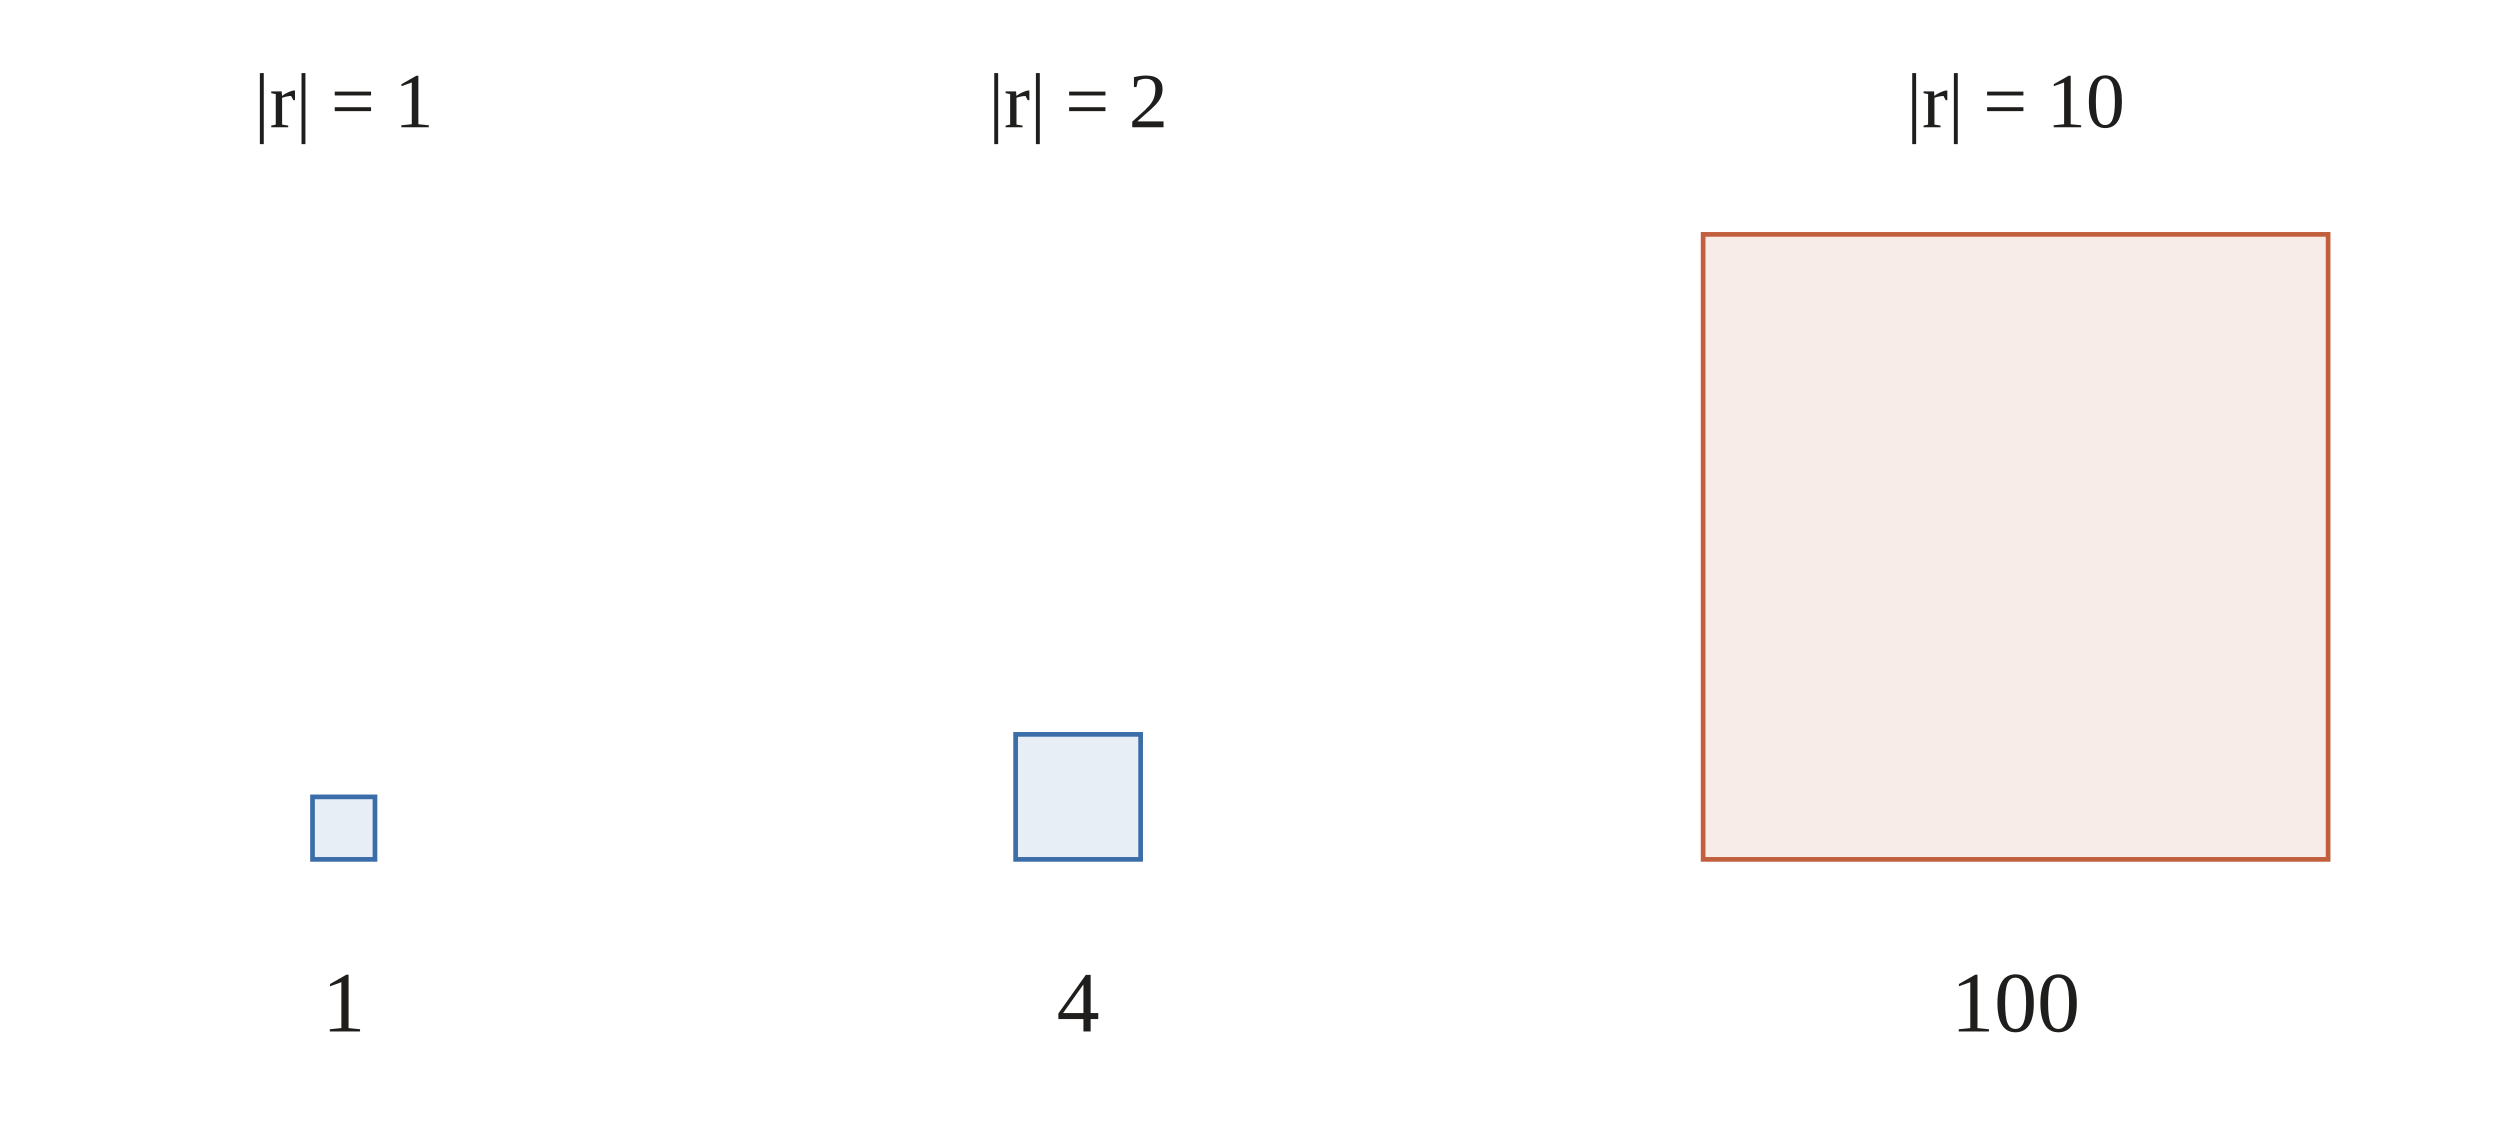
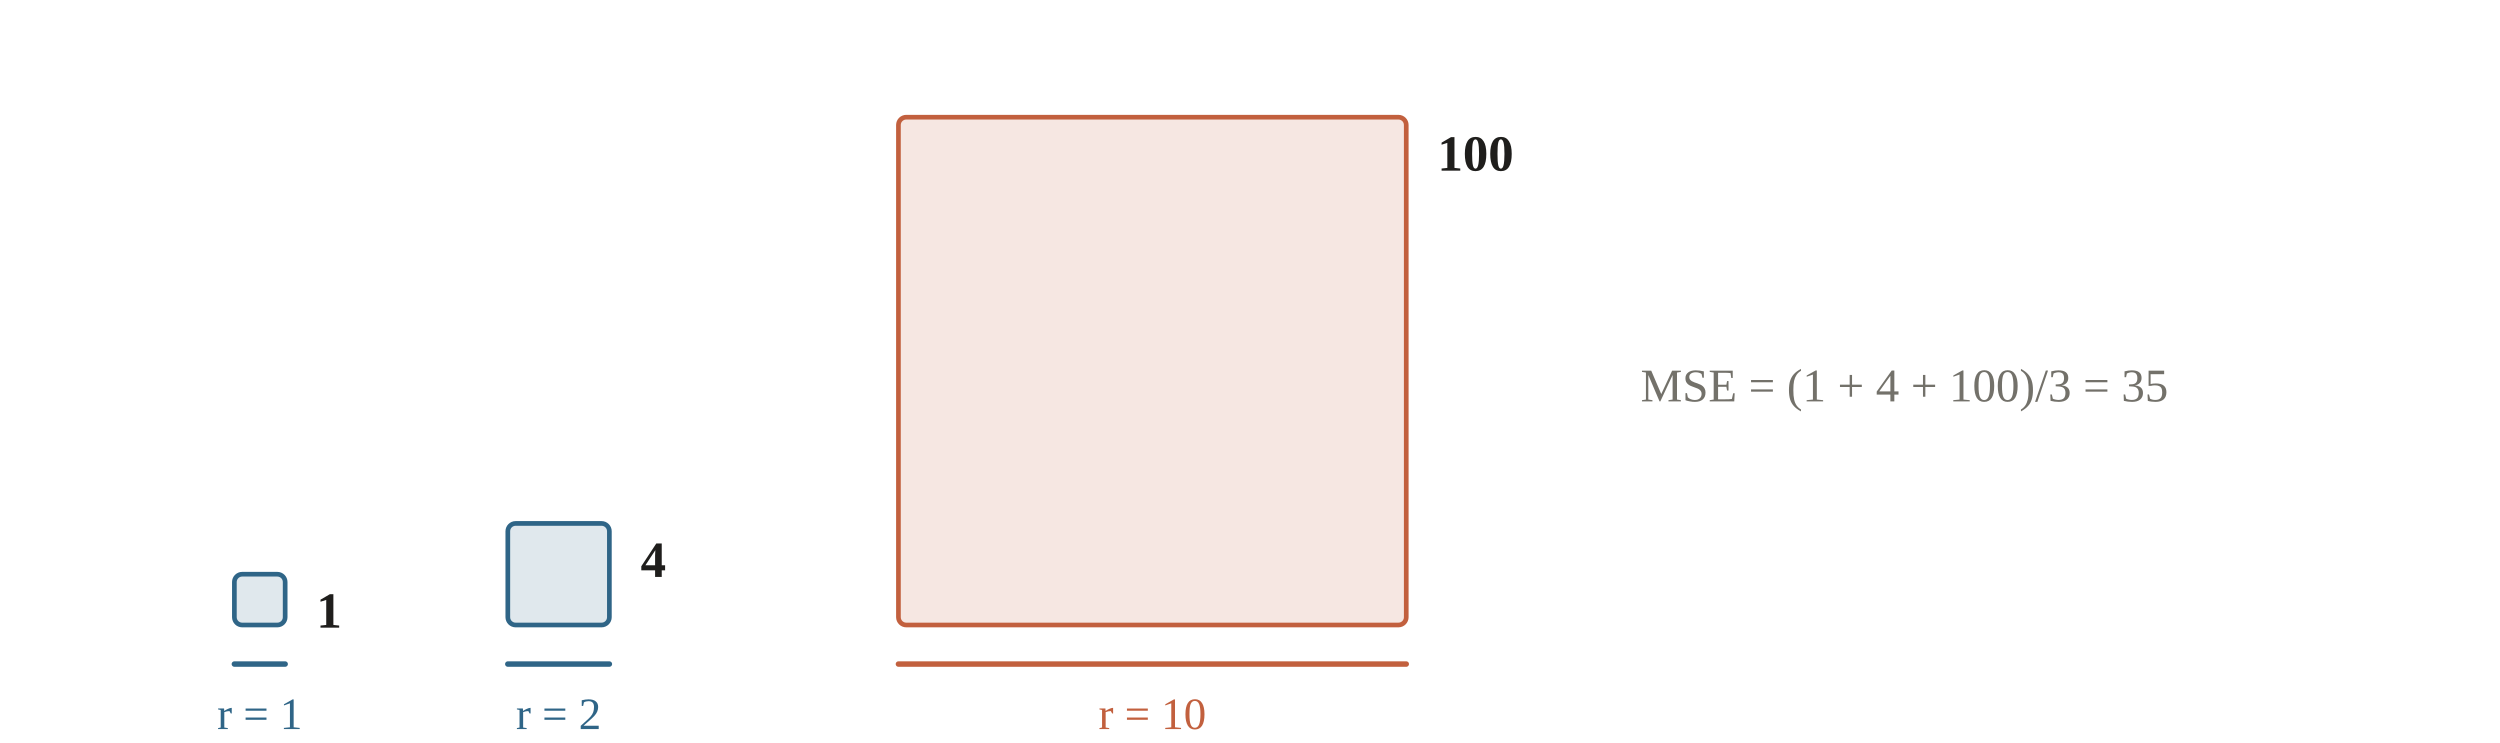
- <svg xmlns="http://www.w3.org/2000/svg" viewBox="0 0 640 290" width="640" role="img" aria-label="Bình phương phần dư biến độ dài 1, 2, 10 thành diện tích 1, 4, 100." style="font-family:var(--serif, Lora, Georgia, serif);color:var(--text, #1f1e1c)">
-   <text x="88" y="28" fill="currentColor" text-anchor="middle" dominant-baseline="middle" font-size="20" font-weight="400">|r| = 1</text>
-   <rect x="80" y="204" width="16" height="16" rx="0" fill="var(--t-n, #3b6ea8)" fill-opacity="0.12" stroke="var(--t-n, #3b6ea8)" stroke-width="1.2" />
-   <text x="88" y="259" fill="currentColor" text-anchor="middle" dominant-baseline="middle" font-size="22" font-weight="400">1</text>
-   <text x="276" y="28" fill="currentColor" text-anchor="middle" dominant-baseline="middle" font-size="20" font-weight="400">|r| = 2</text>
-   <rect x="260" y="188" width="32" height="32" rx="0" fill="var(--t-n, #3b6ea8)" fill-opacity="0.12" stroke="var(--t-n, #3b6ea8)" stroke-width="1.2" />
-   <text x="276" y="259" fill="currentColor" text-anchor="middle" dominant-baseline="middle" font-size="22" font-weight="400">4</text>
-   <text x="516" y="28" fill="currentColor" text-anchor="middle" dominant-baseline="middle" font-size="20" font-weight="400">|r| = 10</text>
-   <rect x="436" y="60" width="160" height="160" rx="0" fill="var(--accent, #c2603e)" fill-opacity="0.12" stroke="var(--accent, #c2603e)" stroke-width="1.2" />
-   <text x="516" y="259" fill="currentColor" text-anchor="middle" dominant-baseline="middle" font-size="22" font-weight="400">100</text>
+ <svg xmlns="http://www.w3.org/2000/svg" viewBox="0 0 640 190" width="640" role="img" aria-label="Phần dư 1, 2, 10 bình phương thành 1, 4, 100: một mẫu chiếm gần hết MSE." style="font-family:var(--serif, Lora, Georgia, serif);color:var(--text, #1f1e1c)">
+   <rect x="60" y="147" width="13" height="13" rx="2" fill="var(--t-n, #2f6587)" fill-opacity="0.15" stroke="var(--t-n, #2f6587)" stroke-width="1.2" />
+   <path d="M 60,170 L 73,170" fill="none" stroke="var(--t-n, #2f6587)" stroke-width="1.4" stroke-linecap="round" />
+   <text xml:space="preserve" style="font-variant-ligatures:none" x="66.5" y="184" fill="var(--t-n, #2f6587)" text-anchor="middle" dominant-baseline="middle" font-family="var(--mono, &quot;JetBrains Mono&quot;, Consolas, monospace)" font-size="11.5" font-weight="400">r = 1</text>
+   <text xml:space="preserve" style="font-variant-ligatures:none" x="81" y="157" fill="currentColor" text-anchor="start" dominant-baseline="middle" font-family="var(--mono, &quot;JetBrains Mono&quot;, Consolas, monospace)" font-size="13" font-weight="600">1</text>
+   <rect x="130" y="134" width="26" height="26" rx="2" fill="var(--t-n, #2f6587)" fill-opacity="0.15" stroke="var(--t-n, #2f6587)" stroke-width="1.2" />
+   <path d="M 130,170 L 156,170" fill="none" stroke="var(--t-n, #2f6587)" stroke-width="1.4" stroke-linecap="round" />
+   <text xml:space="preserve" style="font-variant-ligatures:none" x="143" y="184" fill="var(--t-n, #2f6587)" text-anchor="middle" dominant-baseline="middle" font-family="var(--mono, &quot;JetBrains Mono&quot;, Consolas, monospace)" font-size="11.5" font-weight="400">r = 2</text>
+   <text xml:space="preserve" style="font-variant-ligatures:none" x="164" y="144" fill="currentColor" text-anchor="start" dominant-baseline="middle" font-family="var(--mono, &quot;JetBrains Mono&quot;, Consolas, monospace)" font-size="13" font-weight="600">4</text>
+   <rect x="230" y="30" width="130" height="130" rx="2" fill="var(--accent, #c2603e)" fill-opacity="0.15" stroke="var(--accent, #c2603e)" stroke-width="1.2" />
+   <path d="M 230,170 L 360,170" fill="none" stroke="var(--accent, #c2603e)" stroke-width="1.4" stroke-linecap="round" />
+   <text xml:space="preserve" style="font-variant-ligatures:none" x="295" y="184" fill="var(--accent, #c2603e)" text-anchor="middle" dominant-baseline="middle" font-family="var(--mono, &quot;JetBrains Mono&quot;, Consolas, monospace)" font-size="11.5" font-weight="400">r = 10</text>
+   <text xml:space="preserve" style="font-variant-ligatures:none" x="368" y="40" fill="currentColor" text-anchor="start" dominant-baseline="middle" font-family="var(--mono, &quot;JetBrains Mono&quot;, Consolas, monospace)" font-size="13" font-weight="600">100</text>
+   <text xml:space="preserve" style="font-variant-ligatures:none" x="420" y="100" fill="var(--muted, #73716a)" text-anchor="start" dominant-baseline="middle" font-family="var(--mono, &quot;JetBrains Mono&quot;, Consolas, monospace)" font-size="12" font-weight="400">MSE = (1 + 4 + 100)/3 = 35</text>
</svg>
